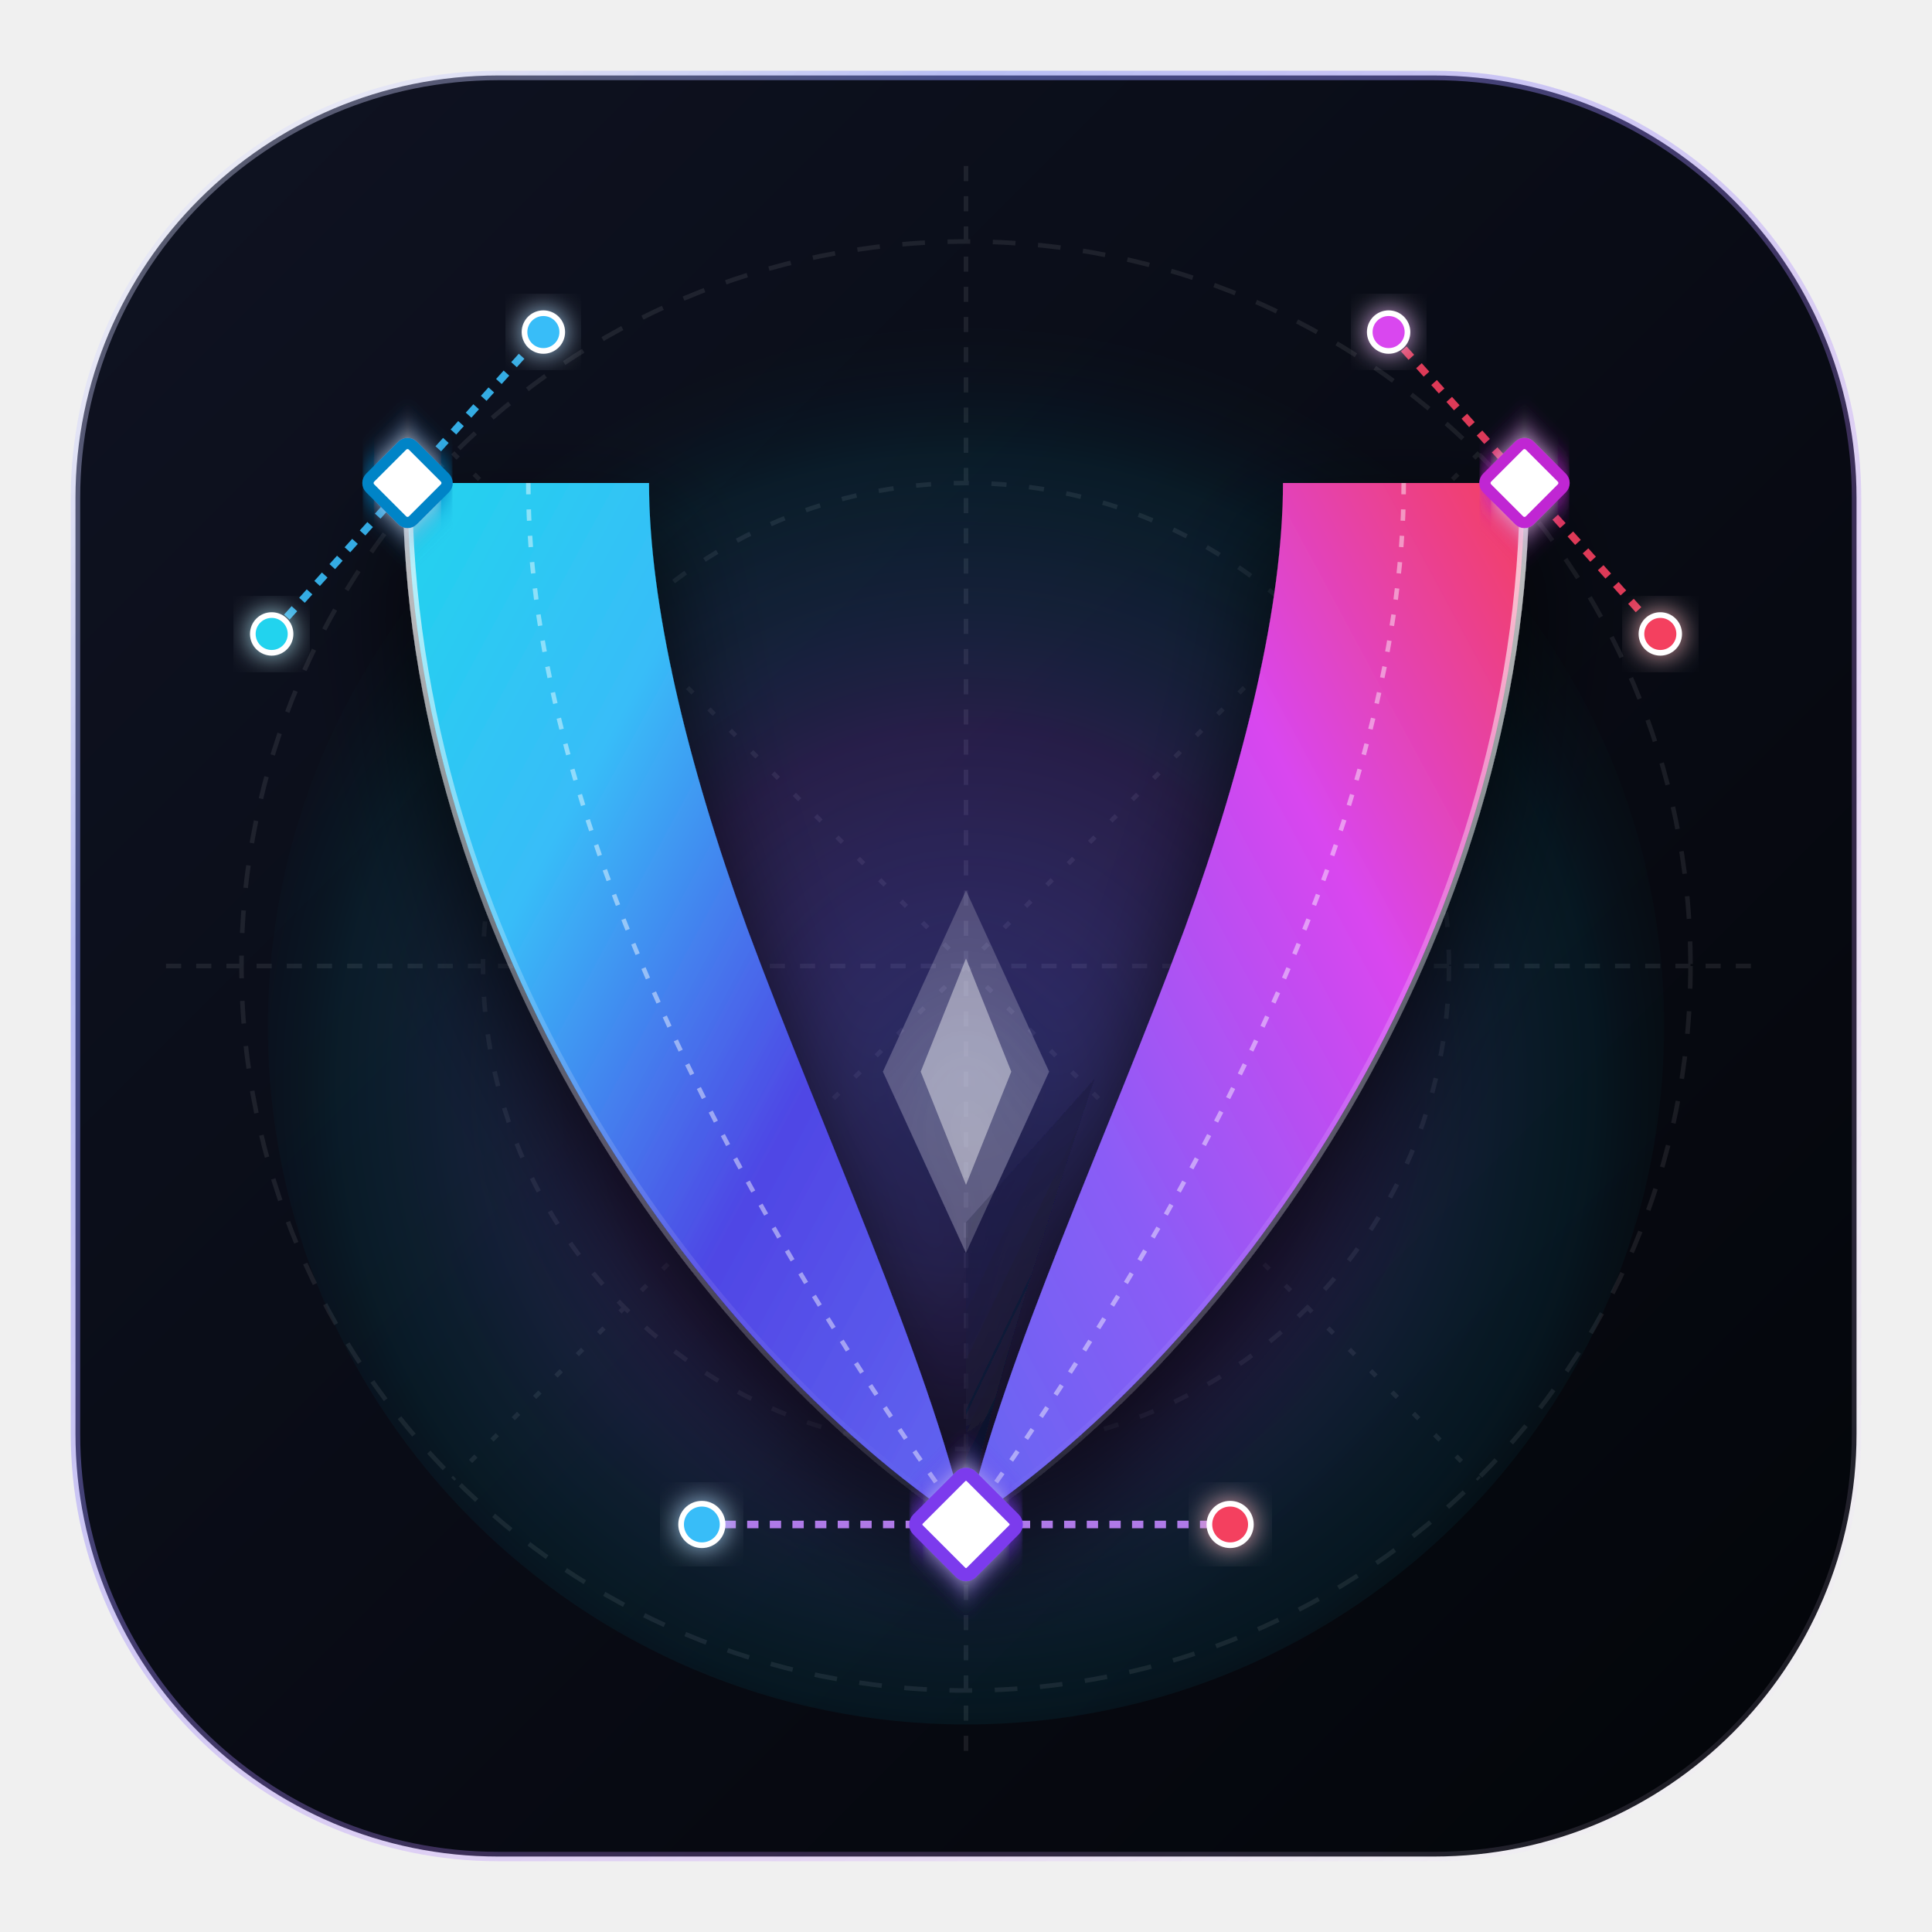
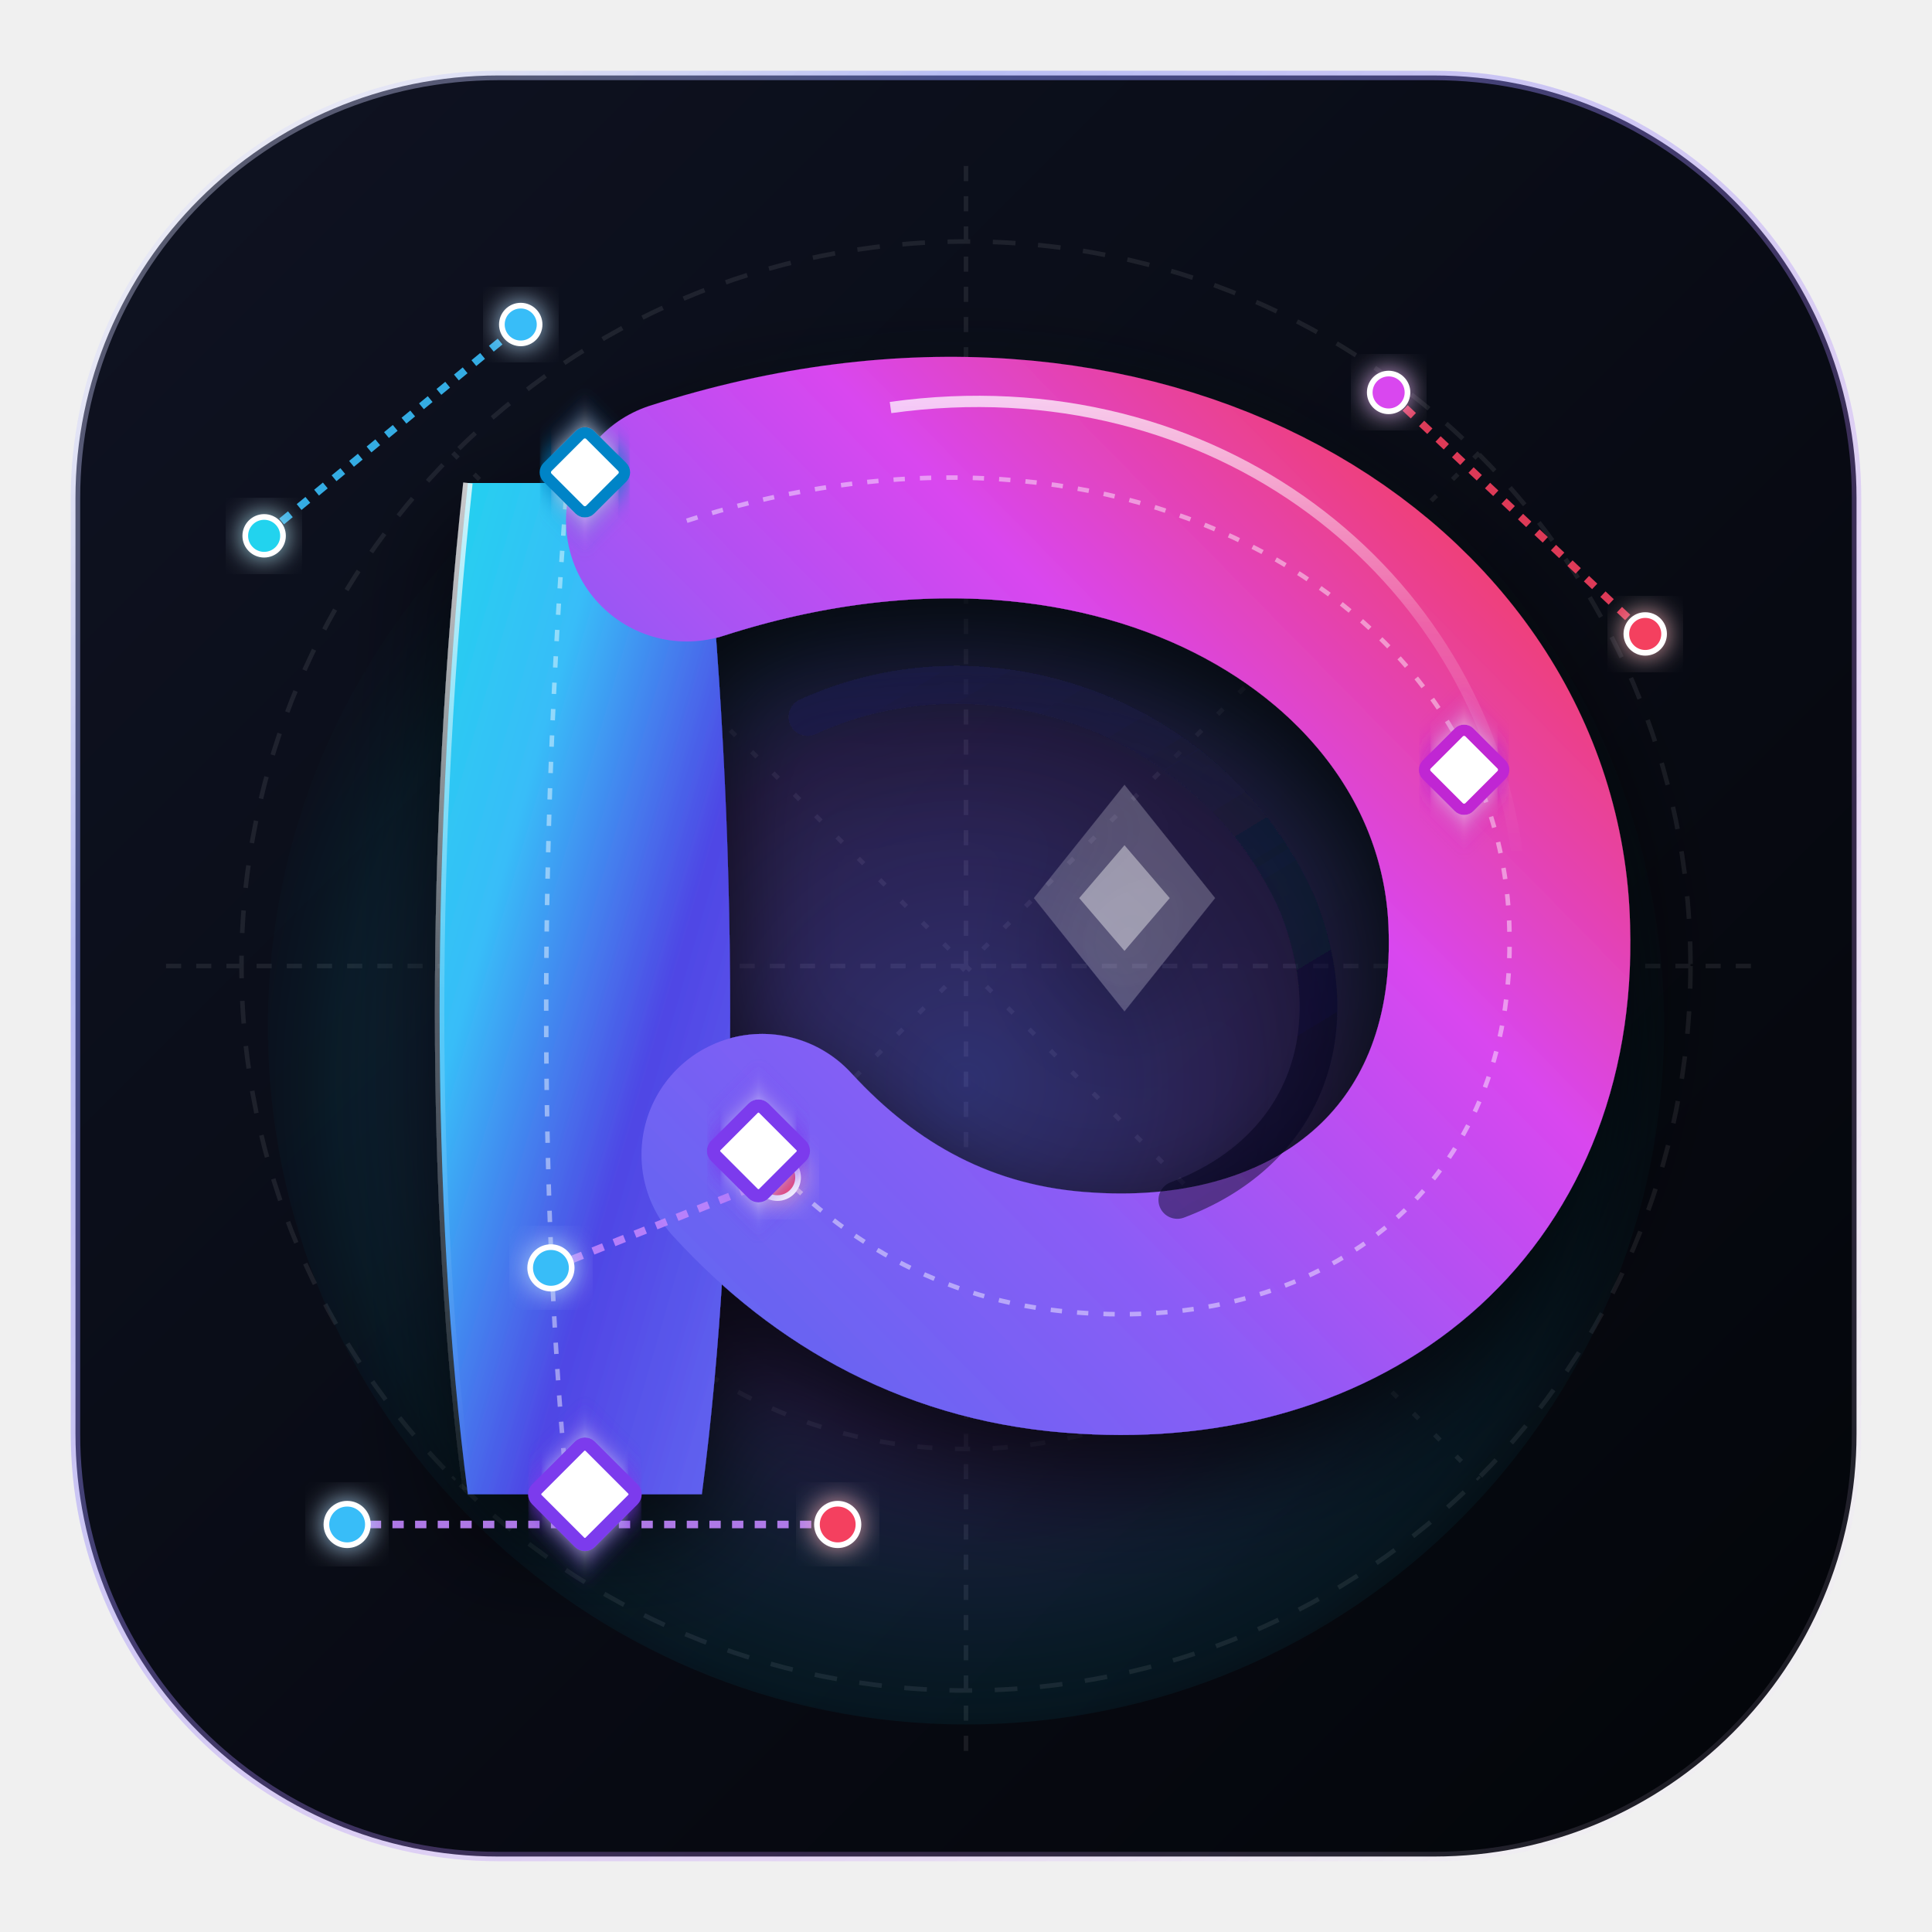
<svg xmlns="http://www.w3.org/2000/svg" viewBox="0 0 512 512" width="100%" height="100%">
  <defs>
    <linearGradient id="v3-bg" x1="0%" y1="0%" x2="100%" y2="100%">
      <stop offset="0%" stop-color="#0f1322" />
      <stop offset="40%" stop-color="#0a0d18" />
      <stop offset="100%" stop-color="#030509" />
    </linearGradient>
    <linearGradient id="v3-rim" x1="0%" y1="0%" x2="100%" y2="100%">
      <stop offset="0%" stop-color="#ffffff" stop-opacity="0.3" />
      <stop offset="25%" stop-color="#818cf8" stop-opacity="0.5" />
      <stop offset="70%" stop-color="#c084fc" stop-opacity="0.25" />
      <stop offset="100%" stop-color="#ffffff" stop-opacity="0.06" />
    </linearGradient>
    <radialGradient id="v3-ambient" cx="50%" cy="54%" r="56%">
      <stop offset="0%" stop-color="#6366f1" stop-opacity="0.42" />
      <stop offset="45%" stop-color="#8b5cf6" stop-opacity="0.22" />
      <stop offset="80%" stop-color="#06b6d4" stop-opacity="0.08" />
      <stop offset="100%" stop-color="#000000" stop-opacity="0" />
    </radialGradient>
    <linearGradient id="v3-wing-left" x1="0%" y1="0%" x2="100%" y2="100%">
      <stop offset="0%" stop-color="#22d3ee" />
      <stop offset="30%" stop-color="#38bdf8" />
      <stop offset="65%" stop-color="#4f46e5" />
      <stop offset="100%" stop-color="#6366f1" />
    </linearGradient>
    <linearGradient id="v3-wing-right" x1="0%" y1="100%" x2="100%" y2="0%">
      <stop offset="0%" stop-color="#6366f1" />
      <stop offset="30%" stop-color="#8b5cf6" />
      <stop offset="65%" stop-color="#d946ef" />
      <stop offset="100%" stop-color="#f43f5e" />
    </linearGradient>
    <linearGradient id="v3-specular" x1="0%" y1="0%" x2="0%" y2="100%">
      <stop offset="0%" stop-color="#ffffff" stop-opacity="0.85" />
      <stop offset="50%" stop-color="#ffffff" stop-opacity="0.2" />
      <stop offset="100%" stop-color="#ffffff" stop-opacity="0" />
    </linearGradient>
    <linearGradient id="v3-fold" x1="20%" y1="0%" x2="80%" y2="100%">
      <stop offset="0%" stop-color="#1e1b4b" stop-opacity="0.95" />
      <stop offset="60%" stop-color="#0f172a" stop-opacity="0.8" />
      <stop offset="100%" stop-color="#020617" stop-opacity="0.95" />
    </linearGradient>
    <filter id="v3-shadow" x="-20%" y="-20%" width="140%" height="140%">
      <feDropShadow dx="0" dy="12" stdDeviation="14" flood-color="#000000" flood-opacity="0.75" />
    </filter>
    <filter id="v3-node-glow" x="-50%" y="-50%" width="200%" height="200%">
      <feGaussianBlur stdDeviation="3.5" result="blur" />
      <feMerge>
        <feMergeNode in="blur" />
        <feMergeNode in="SourceGraphic" />
      </feMerge>
    </filter>
  </defs>
  <rect x="20" y="20" width="472" height="472" rx="112" fill="url(#v3-bg)" stroke="url(#v3-rim)" stroke-width="2.5" />
  <g opacity="0.08" stroke="#ffffff" stroke-width="1.2">
    <circle cx="256" cy="256" r="192" fill="none" stroke-dasharray="6 6" />
    <circle cx="256" cy="256" r="128" fill="none" stroke-dasharray="4 6" />
    <line x1="256" y1="44" x2="256" y2="468" stroke-dasharray="4 4" />
    <line x1="44" y1="256" x2="468" y2="256" stroke-dasharray="4 4" />
    <line x1="120" y1="120" x2="392" y2="392" stroke-dasharray="2 6" />
    <line x1="392" y1="120" x2="120" y2="392" stroke-dasharray="2 6" />
  </g>
  <circle cx="256" cy="272" r="185" fill="url(#v3-ambient)" />
  <g filter="url(#v3-shadow)">
-     <path d="M 108 128              C 108 248, 184 356, 256 404              C 246 360, 218 300, 198 246              C 182 202, 172 160, 172 128              Z" fill="url(#v3-wing-left)" />
-     <path d="M 108 128 C 108 248, 184 356, 256 404" fill="none" stroke="url(#v3-specular)" stroke-width="2.5" opacity="0.9" />
-     <path d="M 140 128 C 140 220, 201 328, 256 404" fill="none" stroke="#ffffff" stroke-width="1.2" stroke-dasharray="3 4" opacity="0.45" />
-     <path d="M 256 404              C 328 356, 404 248, 404 128              L 340 128              C 340 160, 330 202, 314 246              C 294 300, 266 360, 256 404              Z" fill="url(#v3-wing-right)" />
-     <path d="M 404 128 C 404 248, 328 356, 256 404" fill="none" stroke="url(#v3-specular)" stroke-width="2.5" opacity="0.9" />
-     <path d="M 372 128 C 372 220, 311 328, 256 404" fill="none" stroke="#ffffff" stroke-width="1.2" stroke-dasharray="3 4" opacity="0.45" />
-     <path d="M 256 404              C 260 380, 274 334, 290 286              L 256 324              Z" fill="url(#v3-fold)" opacity="0.55" />
-     <polygon points="256,236 278,284 256,332 234,284" fill="#ffffff" opacity="0.18" />
-     <polygon points="256,254 268,284 256,314 244,284" fill="#ffffff" opacity="0.4" />
+     <path d="M 124 128              C 114 220, 114 320, 124 396              L 186 396              C 196 320, 196 220, 186 128              Z" fill="url(#v3-wing-left)" />
+     <path d="M 124 128 C 114 220, 114 320, 124 396" fill="none" stroke="url(#v3-specular)" stroke-width="2.5" opacity="0.9" />
+     <path d="M 150 132 C 143 224, 143 316, 150 392" fill="none" stroke="#ffffff" stroke-width="1.2" stroke-dasharray="3 4" opacity="0.45" />
+     <path d="M 182 138              C 300 100, 398 162, 400 246              C 402 314, 352 352, 288 348              C 252 346, 224 330, 202 306" fill="none" stroke="url(#v3-wing-right)" stroke-width="64" stroke-linecap="round" />
+     <path d="M 236 108 C 322 96, 392 152, 402 226" fill="none" stroke="url(#v3-specular)" stroke-width="3" opacity="0.85" />
+     <path d="M 182 138              C 300 100, 398 162, 400 246              C 402 314, 352 352, 288 348              C 252 346, 224 330, 202 306" fill="none" stroke="#ffffff" stroke-width="1.2" stroke-dasharray="3 4" opacity="0.45" />
+     <path d="M 214 190 C 262 168, 322 190, 344 240 C 358 276, 344 306, 312 318" fill="none" stroke="url(#v3-fold)" stroke-width="10" stroke-linecap="round" opacity="0.5" />
+     <polygon points="298,208 322,238 298,268 274,238" fill="#ffffff" opacity="0.18" />
+     <polygon points="298,224 310,238 298,252 286,238" fill="#ffffff" opacity="0.4" />
  </g>
-   <line x1="72" y1="168" x2="144" y2="88" stroke="#38bdf8" stroke-width="2" stroke-dasharray="3 3" opacity="0.9" />
-   <circle cx="72" cy="168" r="5" fill="#22d3ee" stroke="#ffffff" stroke-width="1.5" filter="url(#v3-node-glow)" />
-   <circle cx="144" cy="88" r="5" fill="#38bdf8" stroke="#ffffff" stroke-width="1.5" filter="url(#v3-node-glow)" />
-   <rect x="100" y="120" width="16" height="16" rx="2" transform="rotate(45 108 128)" fill="#ffffff" stroke="#0284c7" stroke-width="3" filter="url(#v3-node-glow)" />
-   <line x1="368" y1="88" x2="440" y2="168" stroke="#f43f5e" stroke-width="2" stroke-dasharray="3 3" opacity="0.9" />
-   <circle cx="368" cy="88" r="5" fill="#d946ef" stroke="#ffffff" stroke-width="1.5" filter="url(#v3-node-glow)" />
-   <circle cx="440" cy="168" r="5" fill="#f43f5e" stroke="#ffffff" stroke-width="1.5" filter="url(#v3-node-glow)" />
-   <rect x="396" y="120" width="16" height="16" rx="2" transform="rotate(45 404 128)" fill="#ffffff" stroke="#c026d3" stroke-width="3" filter="url(#v3-node-glow)" />
-   <line x1="186" y1="404" x2="326" y2="404" stroke="#c084fc" stroke-width="2" stroke-dasharray="3 3" opacity="0.9" />
-   <circle cx="186" cy="404" r="5.5" fill="#38bdf8" stroke="#ffffff" stroke-width="1.5" filter="url(#v3-node-glow)" />
-   <circle cx="326" cy="404" r="5.5" fill="#f43f5e" stroke="#ffffff" stroke-width="1.5" filter="url(#v3-node-glow)" />
-   <rect x="246" y="394" width="20" height="20" rx="2" transform="rotate(45 256 404)" fill="#ffffff" stroke="#7c3aed" stroke-width="3.5" filter="url(#v3-node-glow)" />
+   <line x1="70" y1="142" x2="138" y2="86" stroke="#38bdf8" stroke-width="2" stroke-dasharray="3 3" opacity="0.9" />
+   <circle cx="70" cy="142" r="5" fill="#22d3ee" stroke="#ffffff" stroke-width="1.5" filter="url(#v3-node-glow)" />
+   <circle cx="138" cy="86" r="5" fill="#38bdf8" stroke="#ffffff" stroke-width="1.5" filter="url(#v3-node-glow)" />
+   <rect x="145" y="118" width="16" height="16" rx="2" transform="rotate(45 155 128)" fill="#ffffff" stroke="#0284c7" stroke-width="3" filter="url(#v3-node-glow)" />
+   <line x1="368" y1="104" x2="436" y2="168" stroke="#f43f5e" stroke-width="2" stroke-dasharray="3 3" opacity="0.9" />
+   <circle cx="368" cy="104" r="5" fill="#d946ef" stroke="#ffffff" stroke-width="1.5" filter="url(#v3-node-glow)" />
+   <circle cx="436" cy="168" r="5" fill="#f43f5e" stroke="#ffffff" stroke-width="1.5" filter="url(#v3-node-glow)" />
+   <rect x="380" y="196" width="16" height="16" rx="2" transform="rotate(45 388 204)" fill="#ffffff" stroke="#c026d3" stroke-width="3" filter="url(#v3-node-glow)" />
+   <line x1="146" y1="336" x2="206" y2="312" stroke="#c084fc" stroke-width="2" stroke-dasharray="3 3" opacity="0.9" />
+   <circle cx="146" cy="336" r="5.5" fill="#38bdf8" stroke="#ffffff" stroke-width="1.5" filter="url(#v3-node-glow)" />
+   <circle cx="206" cy="312" r="5.5" fill="#f43f5e" stroke="#ffffff" stroke-width="1.5" filter="url(#v3-node-glow)" />
+   <rect x="192" y="296" width="18" height="18" rx="2" transform="rotate(45 201 305)" fill="#ffffff" stroke="#7c3aed" stroke-width="3.5" filter="url(#v3-node-glow)" />
+   <line x1="92" y1="404" x2="222" y2="404" stroke="#c084fc" stroke-width="2" stroke-dasharray="3 3" opacity="0.9" />
+   <circle cx="92" cy="404" r="5.5" fill="#38bdf8" stroke="#ffffff" stroke-width="1.5" filter="url(#v3-node-glow)" />
+   <circle cx="222" cy="404" r="5.5" fill="#f43f5e" stroke="#ffffff" stroke-width="1.5" filter="url(#v3-node-glow)" />
+   <rect x="145" y="386" width="20" height="20" rx="2" transform="rotate(45 155 396)" fill="#ffffff" stroke="#7c3aed" stroke-width="3.5" filter="url(#v3-node-glow)" />
</svg>
